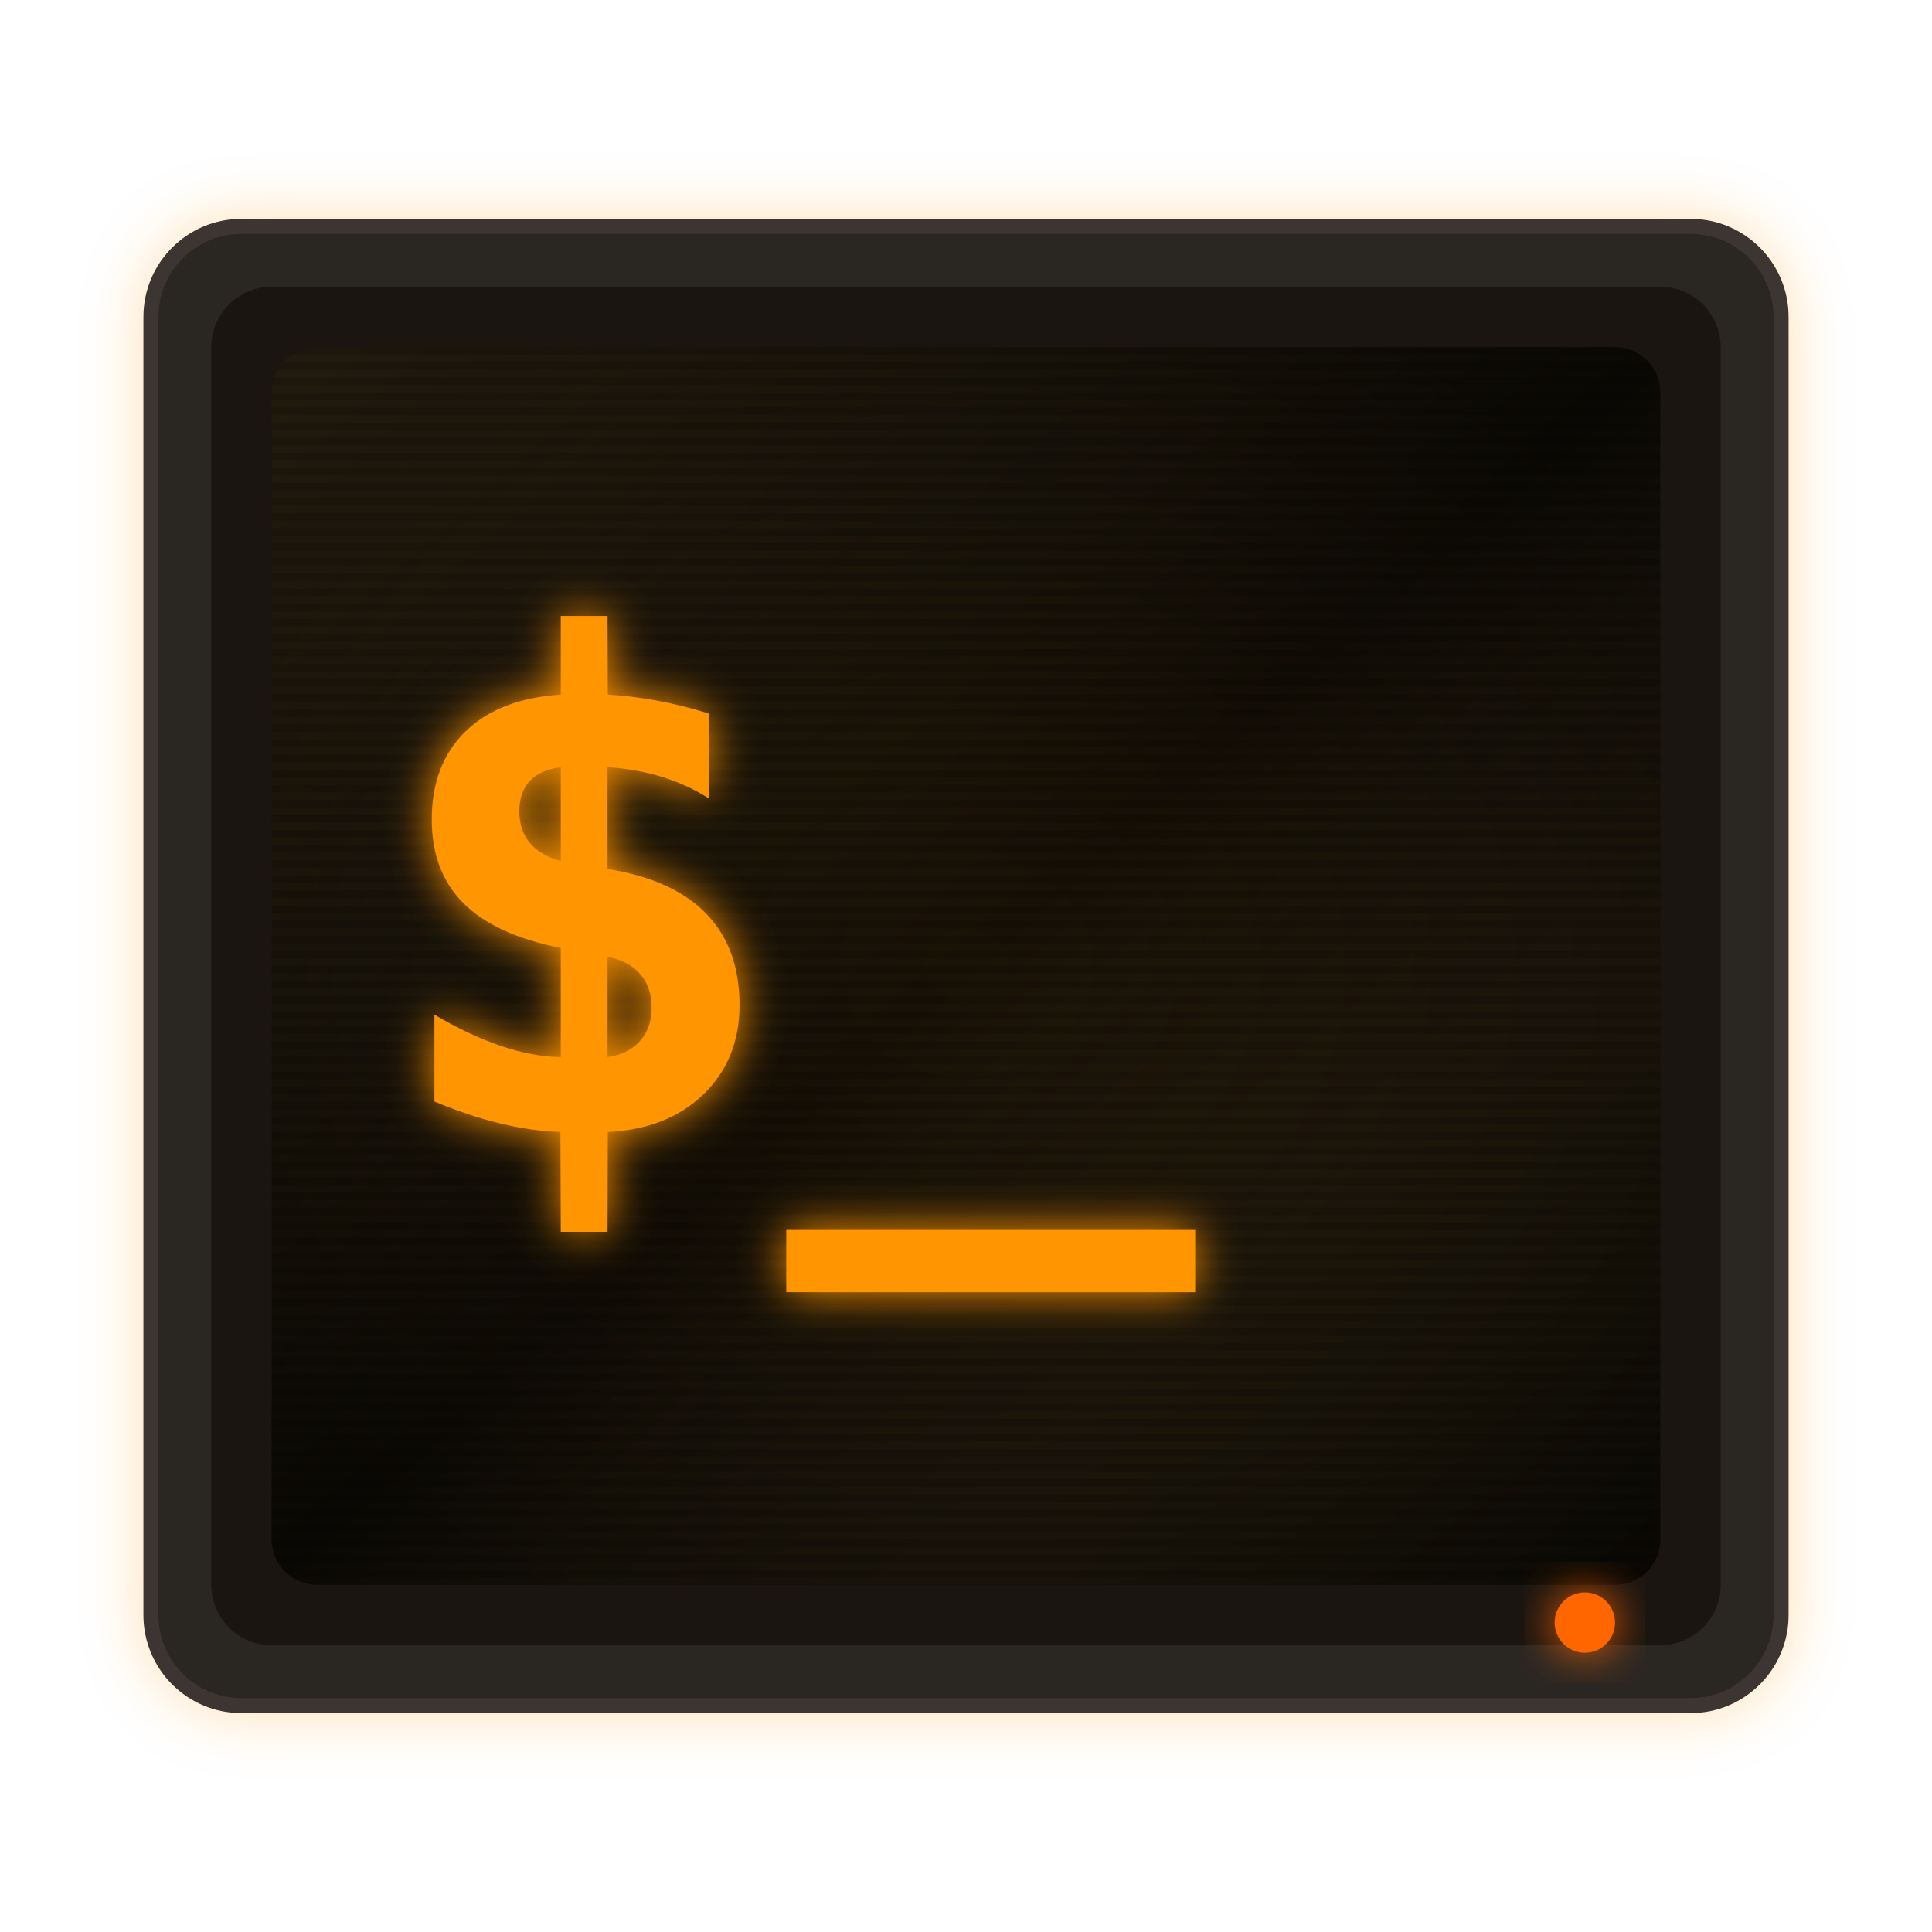
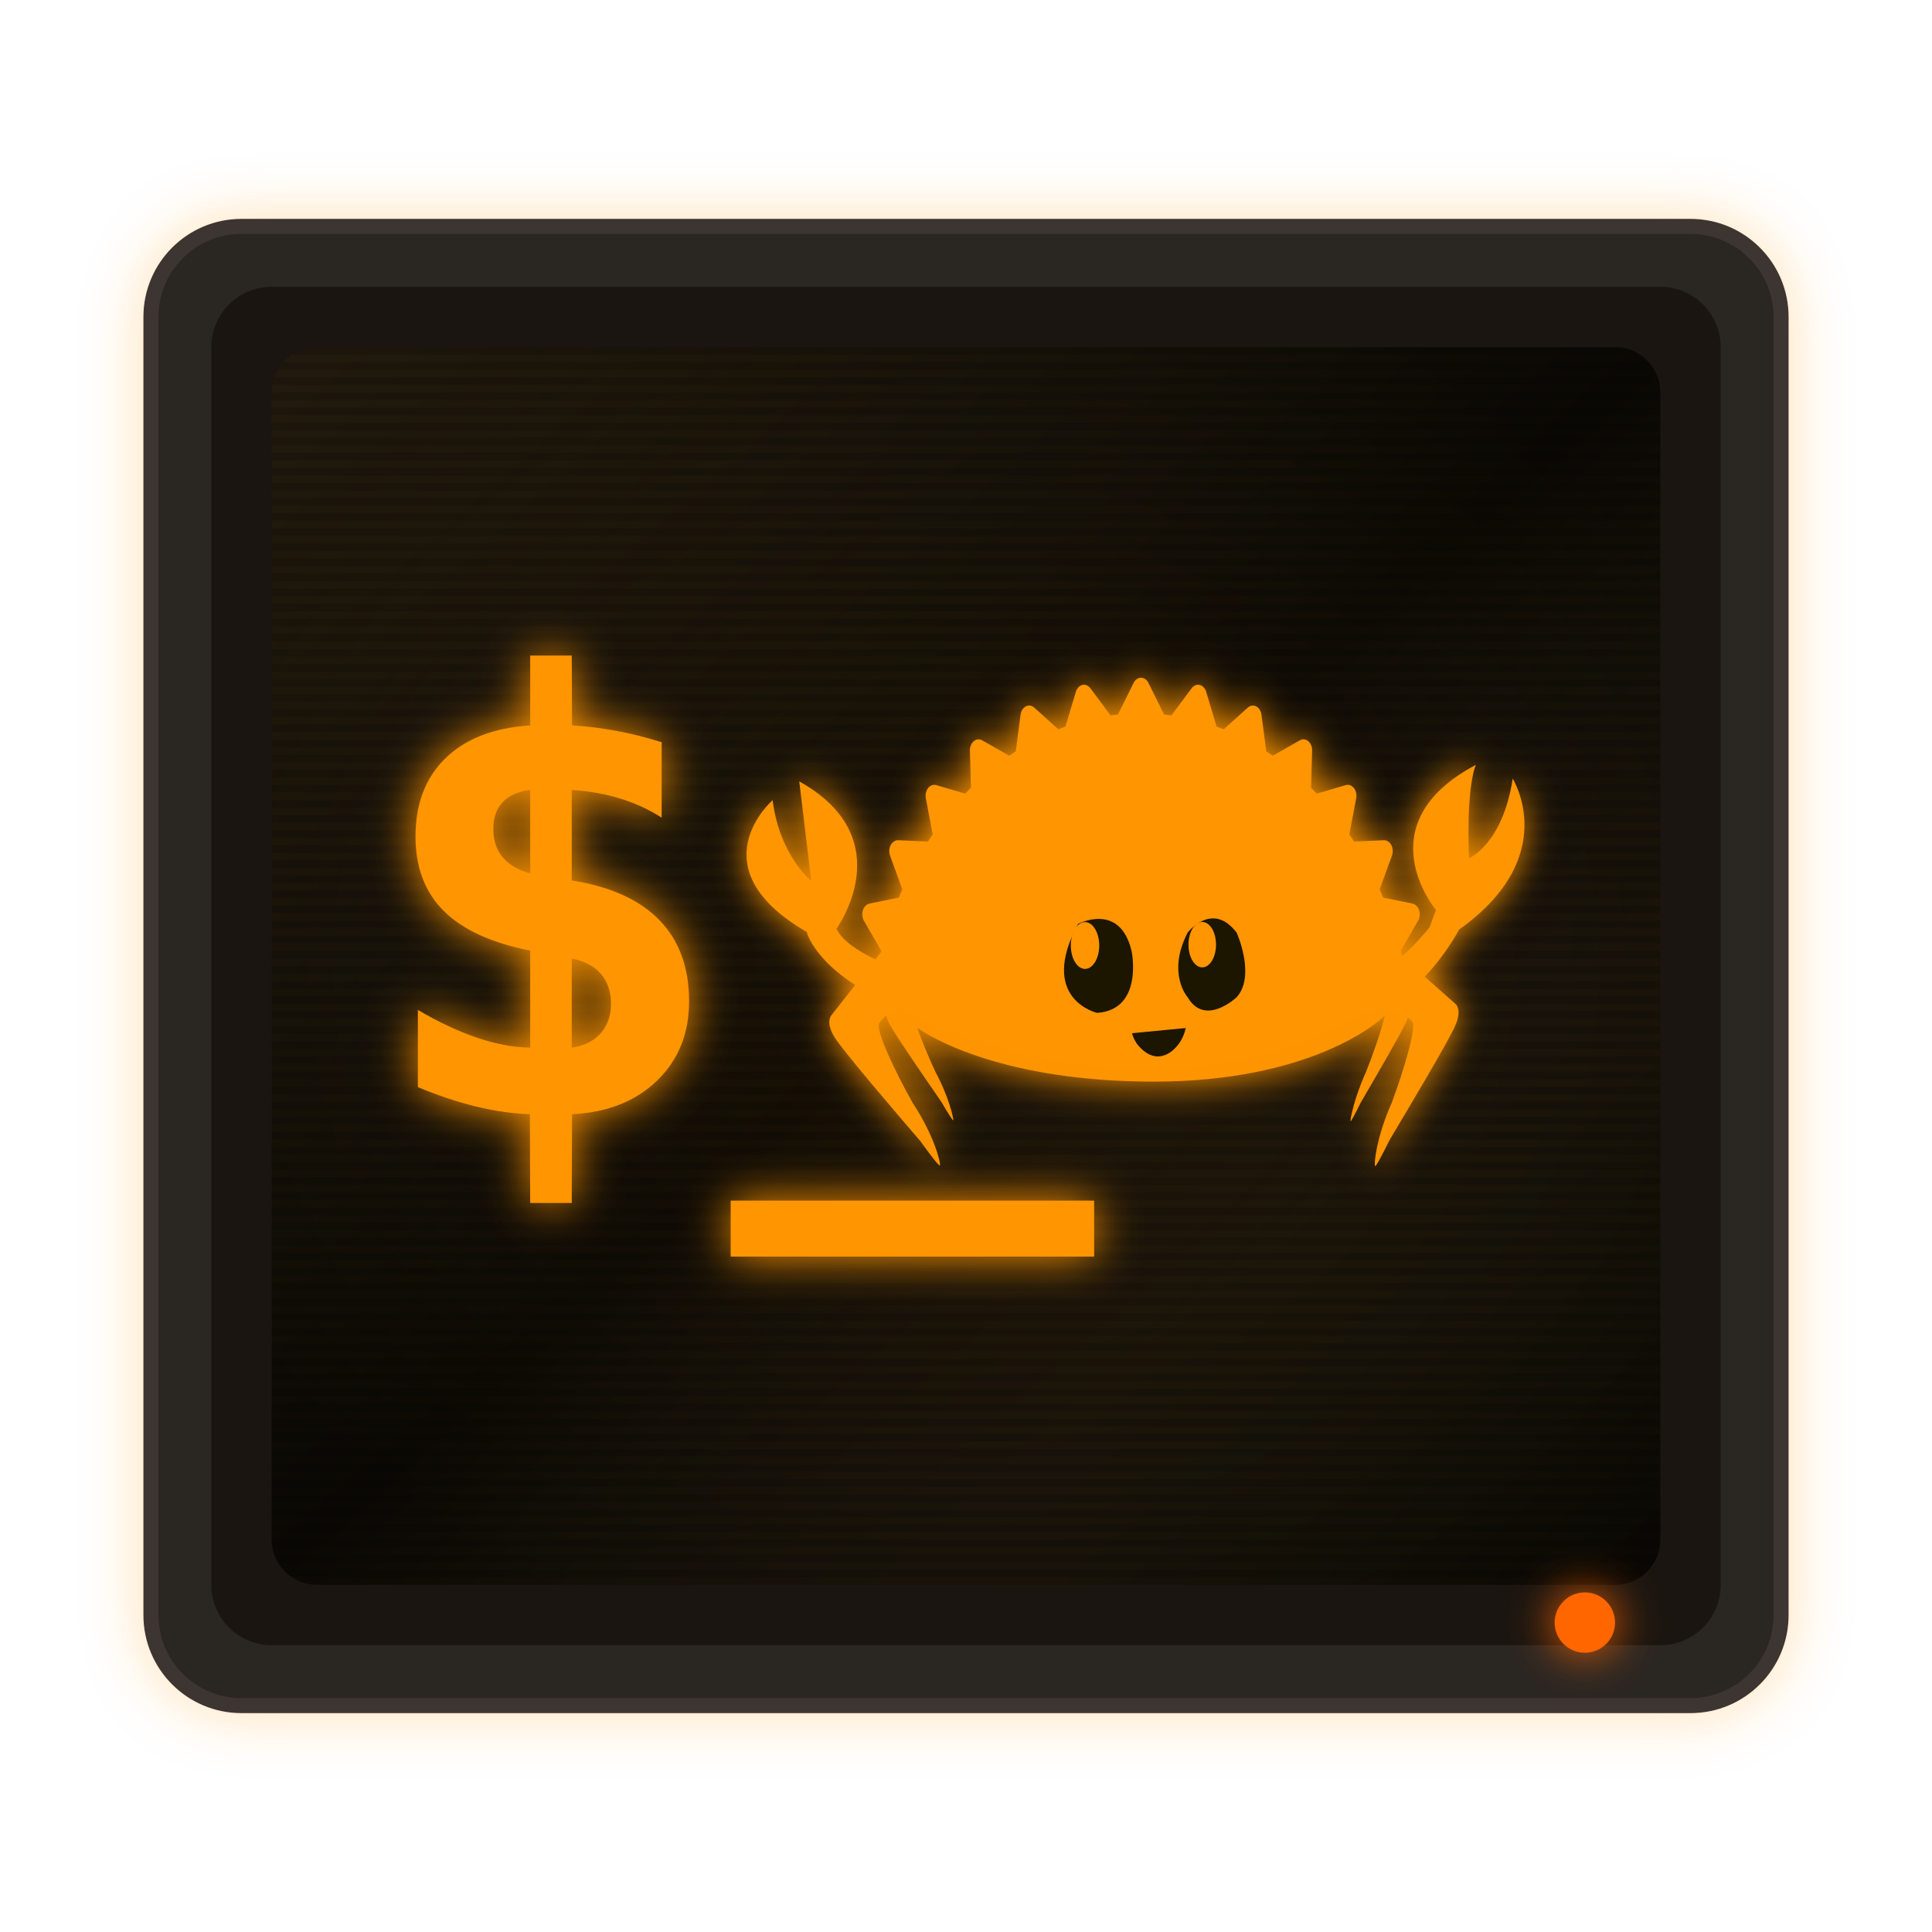
- <svg xmlns="http://www.w3.org/2000/svg" viewBox="0 0 512 512">
-   <defs>
+ <svg xmlns="http://www.w3.org/2000/svg" viewBox="0 0 512 512" version="1.1" id="svg21">
+   <defs id="defs7">
    <radialGradient id="screenGlow" cx="50%" cy="50%" r="60%">
-       <stop offset="0%" stop-color="#1a1206" />
-       <stop offset="100%" stop-color="#0a0804" />
+       <stop offset="0%" stop-color="#1a1206" id="stop1" />
+       <stop offset="100%" stop-color="#0a0804" id="stop2" />
    </radialGradient>
-     <filter id="glow" x="-50%" y="-50%" width="200%" height="200%">
-       <feGaussianBlur stdDeviation="6" result="blur" />
-       <feMerge>
-         <feMergeNode in="blur" />
-         <feMergeNode in="SourceGraphic" />
+     <filter id="glow" x="-0.9" y="-0.9" width="2.8" height="2.8">
+       <feGaussianBlur stdDeviation="6" result="blur" id="feGaussianBlur2" />
+       <feMerge id="feMerge3">
+         <feMergeNode in="blur" id="feMergeNode2" />
+         <feMergeNode in="SourceGraphic" id="feMergeNode3" />
      </feMerge>
    </filter>
-     <filter id="outerGlow" x="-20%" y="-20%" width="140%" height="140%">
-       <feGaussianBlur stdDeviation="8" result="blur" />
-       <feComposite in="blur" in2="SourceGraphic" operator="out" />
-       <feFlood flood-color="#ff9500" flood-opacity="0.3" />
-       <feComposite in2="blur" operator="in" />
-       <feMerge>
-         <feMergeNode />
-         <feMergeNode in="SourceGraphic" />
+     <filter id="glowStrong" x="-1.5" y="-1.5" width="4" height="4">
+       <feGaussianBlur stdDeviation="25" result="blur" id="feGaussianBlur2b" />
+       <feMerge id="feMerge3b">
+         <feMergeNode in="blur" id="feMergeNode2b" />
+         <feMergeNode in="SourceGraphic" id="feMergeNode3b" />
+       </feMerge>
+     </filter>
+     <filter id="outerGlow" x="-0.049" y="-0.054" width="1.098" height="1.108">
+       <feGaussianBlur stdDeviation="8" result="blur" id="feGaussianBlur3" />
+       <feComposite in="blur" in2="SourceGraphic" operator="out" id="feComposite3" />
+       <feFlood flood-color="#ff9500" flood-opacity="0.3" id="feFlood3" />
+       <feComposite in2="blur" operator="in" id="feComposite4" />
+       <feMerge id="feMerge5">
+         <feMergeNode id="feMergeNode4" />
+         <feMergeNode in="SourceGraphic" id="feMergeNode5" />
      </feMerge>
    </filter>
    <pattern id="scanlines" patternUnits="userSpaceOnUse" width="4" height="4">
-       <rect width="4" height="2" fill="rgba(0,0,0,0.15)" />
+       <rect width="4" height="2" fill="rgba(0,0,0,0.15)" id="rect5" />
    </pattern>
    <linearGradient id="screenHighlight" x1="0%" y1="0%" x2="100%" y2="100%">
-       <stop offset="0%" stop-color="rgba(255,200,100,0.1)" />
-       <stop offset="50%" stop-color="rgba(255,200,100,0)" />
-       <stop offset="100%" stop-color="rgba(0,0,0,0.2)" />
+       <stop offset="0%" stop-color="rgba(255,200,100,0.1)" id="stop5" />
+       <stop offset="50%" stop-color="rgba(255,200,100,0)" id="stop6" />
+       <stop offset="100%" stop-color="rgba(0,0,0,0.2)" id="stop7" />
    </linearGradient>
  </defs>
-   <rect x="40" y="60" width="432" height="392" rx="24" ry="24" fill="#2a2520" stroke="#3d3530" stroke-width="4" filter="url(#outerGlow)" />
-   <rect x="56" y="76" width="400" height="360" rx="16" ry="16" fill="#1a1510" />
-   <rect x="72" y="92" width="368" height="328" rx="12" ry="12" fill="url(#screenGlow)" />
-   <rect x="72" y="92" width="368" height="328" rx="12" ry="12" fill="url(#screenHighlight)" />
-   <rect x="72" y="92" width="368" height="328" rx="12" ry="12" fill="url(#scanlines)" />
-   <g filter="url(#glow)">
-     <text x="100" y="300" font-family="monospace" font-size="180" font-weight="bold" fill="#ff9500">$_</text>
+   <rect x="40" y="60" width="432" height="392" rx="24" ry="24" fill="#2a2520" stroke="#3d3530" stroke-width="4" filter="url(#outerGlow)" id="rect7" />
+   <rect x="56" y="76" width="400" height="360" rx="16" ry="16" fill="#1a1510" id="rect8" />
+   <rect x="72" y="92" width="368" height="328" rx="12" ry="12" fill="url(#screenGlow)" id="rect9" />
+   <rect x="72" y="92" width="368" height="328" rx="12" ry="12" fill="url(#screenHighlight)" id="rect10" />
+   <rect x="72" y="92" width="368" height="328" rx="12" ry="12" fill="url(#scanlines)" id="rect11" />
+   <g filter="url(#glow)" id="g11" transform="translate(-2.697103,15.28358)">
+     <text x="100" y="280" font-family="monospace" font-size="160px" font-weight="bold" fill="#ff9500" id="text11">$_</text>
  </g>
-   <circle cx="420" cy="430" r="8" fill="#ff6600" filter="url(#glow)" />
+   <g transform="matrix(0.1760788,0,0,0.2111558,195.5246,160.5703)" filter="url(#glowStrong)" id="g21">
+     <g transform="translate(1009.4,506.362)" id="g12" style="fill:#fe9400;fill-opacity:1">
+       <path d="m 0,-7.203 -12.072,-25.006 c 0.063,-0.947 0.111,-1.898 0.111,-2.853 0,-28.346 -29.478,-54.471 -79.069,-75.389 v 17.393 c -4.836,-1.919 -9.871,-3.787 -15.117,-5.593 v -8.108 c -70.874,-25.56 -176.383,-41.778 -294.241,-41.778 -102.973,0 -196.529,12.38 -265.791,32.554 v 28.246 h -0.002 v -34.188 c -70.96,22.55 -114.954,53.877 -114.954,88.515 0,5.46 1.101,10.838 3.217,16.113 l -7.228,12.867 c 0,0 -5.792,7.512 4.406,23.362 8.994,13.977 54.048,68.685 77.827,97.335 10.214,14.687 17.141,23.734 17.746,22.859 0.955,-1.386 -6.351,-28.961 -26.635,-60.423 -9.466,-16.895 -20.768,-39.283 -27.554,-55.819 18.942,11.99 130.23,68.029 357.232,67.801 231.994,-0.232 335.115,-72.851 346.433,-82.737 -3.955,15.889 -17.468,48.033 -28.245,70.638 -17.706,32.331 -24.12,60.478 -23.296,61.87 0.524,0.878 6.565,-8.441 15.476,-23.543 C -51.025,87.37 -11.739,30.974 -3.889,16.608 5.007,0.323 0,-7.203 0,-7.203" style="fill:#fe9400;fill-rule:nonzero;fill-opacity:1" id="path11" />
+     </g>
+     <g transform="translate(1079.49,294.885)" id="g13">
+       <path d="m 0,204.135 -79.343,-58.446 c -0.745,-2.6 -1.49,-5.201 -2.26,-7.781 l 26.062,-37.754 c 2.66,-3.84 3.196,-8.832 1.469,-13.211 -1.731,-4.358 -5.515,-7.482 -9.99,-8.247 l -44.066,-7.479 c -1.709,-3.485 -3.498,-6.916 -5.294,-10.319 L -94.907,18.51 c 1.903,-4.317 1.505,-9.335 -1.022,-13.254 -2.517,-3.937 -6.786,-6.237 -11.338,-6.058 l -44.724,1.625 c -2.315,-3.016 -4.667,-6.003 -7.067,-8.937 l 10.278,-45.432 c 1.042,-4.612 -0.274,-9.443 -3.487,-12.794 -3.195,-3.339 -7.838,-4.722 -12.253,-3.639 l -43.562,10.709 c -2.82,-2.493 -5.688,-4.953 -8.588,-7.365 l 1.567,-46.641 c 0.168,-4.721 -2.033,-9.208 -5.812,-11.829 -3.777,-2.636 -8.57,-3.032 -12.701,-1.074 l -40.638,19.321 c -3.273,-1.878 -6.565,-3.737 -9.892,-5.537 l -7.181,-45.961 c -0.729,-4.656 -3.724,-8.612 -7.919,-10.418 -4.185,-1.817 -8.976,-1.228 -12.648,1.536 l -36.232,27.185 c -3.569,-1.185 -7.153,-2.32 -10.779,-3.407 l -15.617,-43.585 c -1.588,-4.443 -5.25,-7.706 -9.716,-8.624 -4.45,-0.909 -9.028,0.632 -12.114,4.08 l -30.499,34.119 c -3.685,-0.423 -7.377,-0.81 -11.076,-1.131 l -23.549,-39.676 c -2.384,-4.018 -6.597,-6.464 -11.139,-6.464 -4.529,0 -8.75,2.446 -11.118,6.464 l -23.555,39.676 c -3.701,0.321 -7.408,0.708 -11.088,1.131 l -30.499,-34.119 c -3.09,-3.448 -7.684,-4.989 -12.122,-4.08 -4.46,0.93 -8.128,4.181 -9.707,8.624 l -15.629,43.585 c -3.621,1.087 -7.205,2.23 -10.78,3.407 l -36.22,-27.185 c -3.683,-2.774 -8.478,-3.361 -12.668,-1.536 -4.181,1.806 -7.188,5.762 -7.913,10.418 l -7.186,45.961 c -3.322,1.8 -6.614,3.649 -9.895,5.537 l -40.634,-19.321 c -4.127,-1.966 -8.945,-1.562 -12.704,1.074 -3.773,2.621 -5.98,7.108 -5.81,11.829 l 1.562,46.641 c -2.894,2.412 -5.756,4.872 -8.591,7.365 l -43.554,-10.709 c -4.423,-1.074 -9.062,0.3 -12.265,3.639 -3.221,3.351 -4.526,8.182 -3.491,12.794 l 10.257,45.432 c -2.378,2.945 -4.733,5.921 -7.042,8.937 l -44.724,-1.625 c -4.513,-0.135 -8.821,2.121 -11.343,6.058 -2.527,3.919 -2.91,8.937 -1.029,13.254 l 18.528,42.388 c -1.799,3.403 -3.586,6.834 -5.309,10.319 l -44.063,7.479 c -4.479,0.754 -8.252,3.876 -9.994,8.247 -1.728,4.379 -1.167,9.371 1.474,13.211 l 26.066,37.754 c -0.201,0.667 -0.387,1.339 -0.587,2.008 l -73.696,78.285 c 0,0 -11.296,8.851 5.147,29.654 14.5,18.351 88.951,91.096 128.271,129.205 16.606,19.348 27.984,31.329 29.172,30.293 1.876,-1.645 -7.972,-36.847 -40.682,-78.149 -25.216,-37.056 -57.941,-94.049 -50.267,-100.618 0,0 8.729,-11.081 26.242,-19.057 0.641,0.512 -0.662,-0.507 0,0 0,0 369.595,170.491 712.429,2.884 39.164,-7.025 62.873,13.955 62.873,13.955 8.176,4.74 -12.996,63.344 -30.407,102.137 -23.679,44.05 -27.151,78.422 -25.144,79.614 1.268,0.757 9.883,-12.353 22.172,-33.217 C -67.814,332.649 -10.492,252.1 0,232.534 11.895,210.352 0,204.135 0,204.135" style="fill:#ff9500;fill-rule:nonzero" id="path12" />
+     </g>
+     <g transform="translate(917.896,244.679)" id="g14">
+       <path d="m 0,232.466 c 0,0 53.179,-2.466 123.032,-73.462 l 9.898,-21.979 c 0,0 -108.417,-107.848 60.118,-182.291 0,0 -14.755,24.112 -10.426,117.272 0,0 50.815,-17.649 65.714,-99.94 0,0 74.12,97.724 -80.502,189.377 0,0 -72.54,116.289 -174.805,105.15 z" style="fill:#ff9500;fill-rule:nonzero" id="path13" />
+     </g>
+     <g transform="translate(676.997,488.361)" id="g15">
+       <path d="m 0,-78.192 c 0,0 36.935,-40.443 73.871,0 0,0 29.022,53.927 0,80.887 0,0 -47.487,37.748 -73.871,0 0,0 -31.658,-29.659 0,-80.887" style="fill:#1a1206;fill-rule:nonzero" id="path14" />
+     </g>
+     <g transform="translate(719.761,425.169)" id="g16">
+       <path d="m 0,0.004 c 0,15.746 -9.282,28.514 -20.732,28.514 -11.448,0 -20.73,-12.768 -20.73,-28.514 0,-15.75 9.282,-28.518 20.73,-28.518 C -9.282,-28.514 0,-15.746 0,0.004" style="fill:#ff9500;fill-rule:nonzero" id="path15" />
+     </g>
+     <g transform="translate(512.148,482.736)" id="g17">
+       <path d="m 0,-83.609 c 0,0 63.355,-28.052 80.648,34.562 0,0 18.114,72.98 -52.03,77.099 0,0 -89.444,-17.228 -28.618,-111.661" style="fill:#1a1206;fill-rule:nonzero" id="path16" />
+     </g>
+     <g transform="translate(543.968,426.204)" id="g18">
+       <path d="m 0,0.002 c 0,16.239 -9.572,29.409 -21.381,29.409 -11.804,0 -21.379,-13.17 -21.379,-29.409 0,-16.244 9.575,-29.411 21.379,-29.411 C -9.572,-29.409 0,-16.242 0,0.002" style="fill:#ff9500;fill-rule:nonzero" id="path17" />
+     </g>
+     <g transform="translate(593.317,576.574)" id="g19">
+       <path d="m 0,-40.271 80.796,-6.484 c 0,0 -2.738,13.006 -13.279,22.769 0,0 -27.79,30.47 -59.673,-2.533 0,0 -5.217,-5.629 -7.844,-13.752" style="fill:#1a1206;fill-rule:nonzero" id="path18" />
+     </g>
+     <g transform="translate(269.796,270.778)" id="g20">
+       <path d="m 0,190.741 c -0.667,0 -1.321,0.049 -1.973,0.101 -26.234,-5.971 -99.973,-25.185 -119.464,-56.363 0,0 99.227,-112.872 -55.86,-185.019 l 18.057,124.878 c 0,0 -47.809,-31.949 -58.126,-101.346 0,0 -116.423,84.494 51.384,165.474 0,0 15.22,57.187 161.349,102.815 l 0.107,-0.435 c 1.471,0.272 2.977,0.435 4.526,0.435 13.808,0 25.003,-11.312 25.003,-25.271 0,-13.956 -11.195,-25.269 -25.003,-25.269" style="fill:#ff9500;fill-rule:nonzero" id="path19" />
+     </g>
+   </g>
+   <circle cx="420" cy="430" r="8" fill="#ff6600" filter="url(#glow)" id="circle21" />
</svg>
